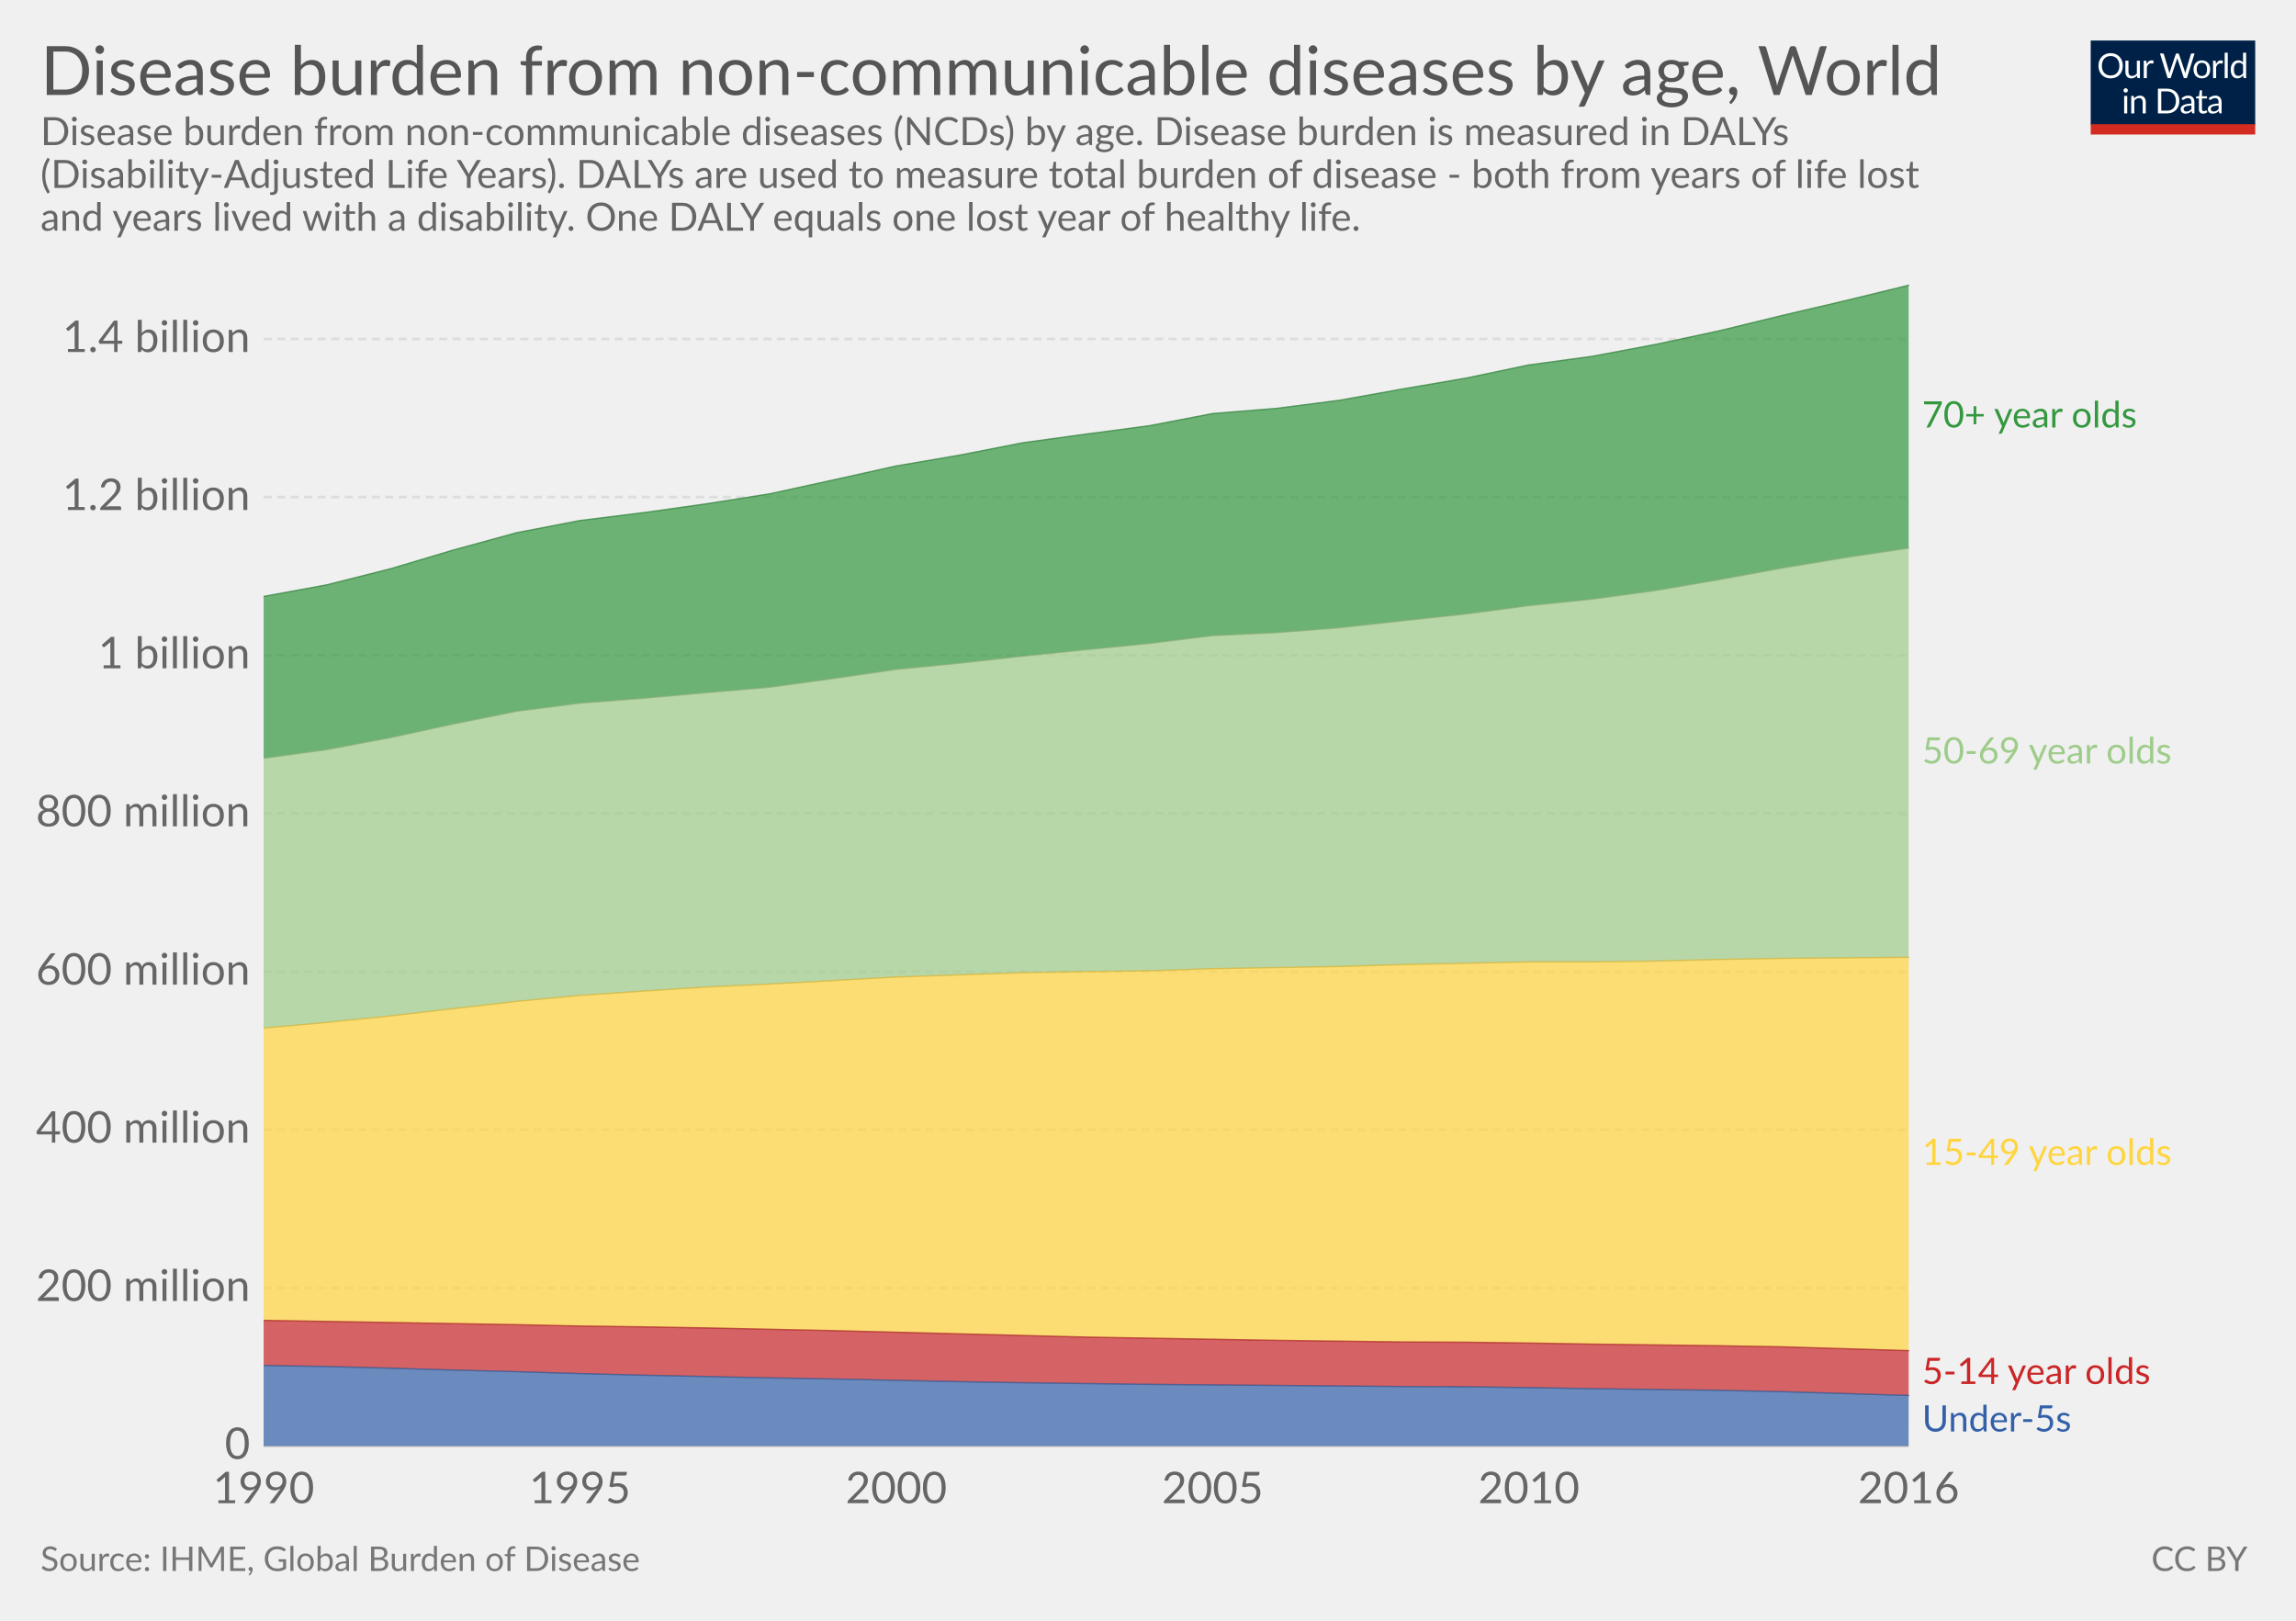
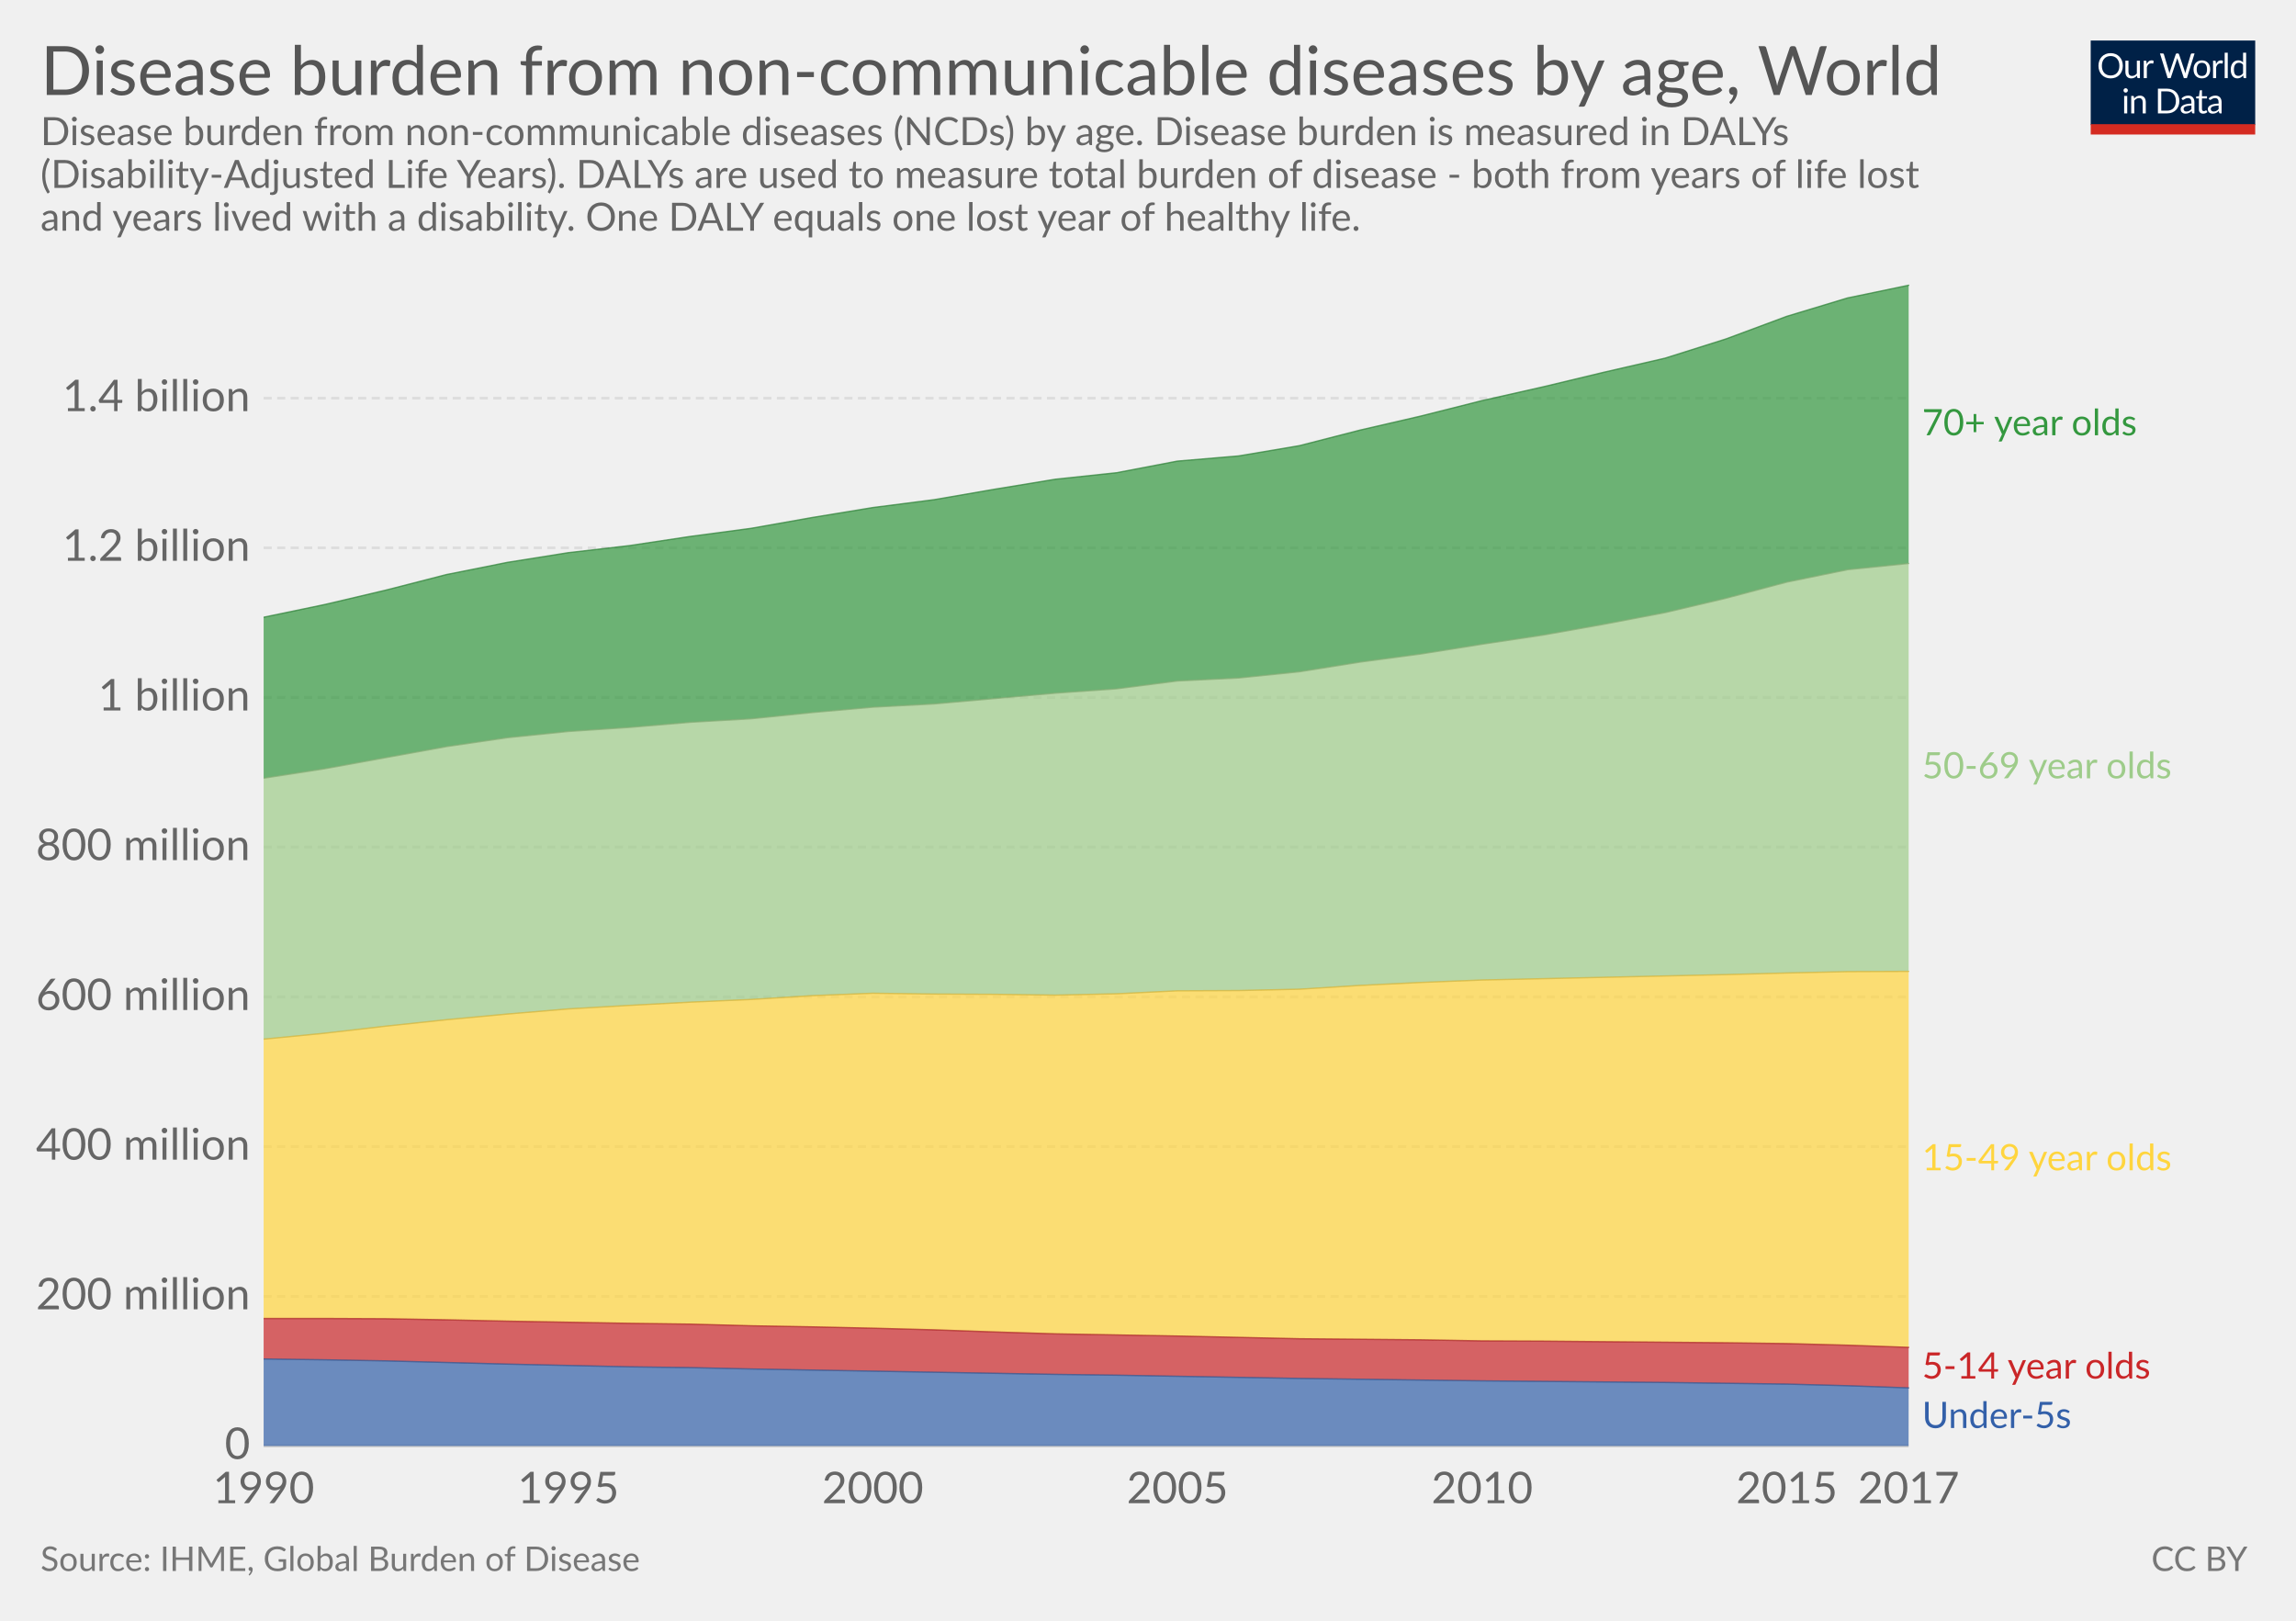
<svg xmlns="http://www.w3.org/2000/svg" version="1.1" style="font-family:Lato, 'Helvetica Neue', Helvetica, Arial, sans-serif;font-size:18px;background-color:white;text-rendering:optimizeLegibility;-webkit-font-smoothing:antialiased" width="850" height="600">
  <g class="HeaderView">
    <g transform="translate(774, 15) scale(0.29)">
      <svg width="210" height="120" viewBox="0 0 210 120" fill="none">
        <g clip-path="url(#clip0)">
          <path d="M0 0H210V107.89H0V0Z" fill="#002147" />
          <path d="M40.979 32.248C40.979 34.609 40.605 36.78 39.857 38.76C39.109 40.725 38.053 42.419 36.689 43.842C35.325 45.265 33.682 46.372 31.761 47.164C29.854 47.941 27.742 48.33 25.425 48.33C23.107 48.33 20.995 47.941 19.089 47.164C17.182 46.372 15.547 45.265 14.183 43.842C12.819 42.419 11.763 40.725 11.015 38.76C10.267 36.78 9.893 34.609 9.893 32.248C9.893 29.887 10.267 27.723 11.015 25.758C11.763 23.778 12.819 22.077 14.183 20.654C15.547 19.217 17.182 18.102 19.089 17.31C20.995 16.518 23.107 16.122 25.425 16.122C27.742 16.122 29.854 16.518 31.761 17.31C33.682 18.102 35.325 19.217 36.689 20.654C38.053 22.077 39.109 23.778 39.857 25.758C40.605 27.723 40.979 29.887 40.979 32.248ZM36.601 32.248C36.601 30.312 36.337 28.574 35.809 27.034C35.281 25.494 34.533 24.196 33.565 23.14C32.597 22.069 31.423 21.248 30.045 20.676C28.666 20.104 27.126 19.818 25.425 19.818C23.738 19.818 22.205 20.104 20.827 20.676C19.448 21.248 18.267 22.069 17.285 23.14C16.317 24.196 15.569 25.494 15.041 27.034C14.513 28.574 14.249 30.312 14.249 32.248C14.249 34.184 14.513 35.922 15.041 37.462C15.569 38.987 16.317 40.285 17.285 41.356C18.267 42.412 19.448 43.226 20.827 43.798C22.205 44.355 23.738 44.634 25.425 44.634C27.126 44.634 28.666 44.355 30.045 43.798C31.423 43.226 32.597 42.412 33.565 41.356C34.533 40.285 35.281 38.987 35.809 37.462C36.337 35.922 36.601 34.184 36.601 32.248ZM62.823 25.714V48H60.491C59.934 48 59.582 47.729 59.435 47.186L59.127 44.788C58.159 45.859 57.074 46.724 55.871 47.384C54.669 48.029 53.29 48.352 51.735 48.352C50.518 48.352 49.44 48.154 48.501 47.758C47.577 47.347 46.8 46.775 46.169 46.042C45.539 45.309 45.062 44.421 44.739 43.38C44.431 42.339 44.277 41.187 44.277 39.926V25.714H48.193V39.926C48.193 41.613 48.575 42.918 49.337 43.842C50.115 44.766 51.295 45.228 52.879 45.228C54.038 45.228 55.116 44.957 56.113 44.414C57.125 43.857 58.057 43.094 58.907 42.126V25.714H62.823ZM71.43 30.18C72.135 28.655 73 27.467 74.027 26.616C75.053 25.751 76.307 25.318 77.789 25.318C78.258 25.318 78.705 25.369 79.131 25.472C79.571 25.575 79.959 25.736 80.297 25.956L80.011 28.882C79.923 29.249 79.703 29.432 79.351 29.432C79.145 29.432 78.845 29.388 78.449 29.3C78.053 29.212 77.605 29.168 77.107 29.168C76.403 29.168 75.772 29.271 75.215 29.476C74.672 29.681 74.181 29.989 73.741 30.4C73.315 30.796 72.927 31.295 72.575 31.896C72.237 32.483 71.929 33.157 71.651 33.92V48H67.713V25.714H69.957C70.382 25.714 70.675 25.795 70.837 25.956C70.998 26.117 71.108 26.396 71.167 26.792L71.43 30.18ZM132.589 16.474L122.755 48H118.927L110.941 23.954C110.867 23.719 110.794 23.47 110.721 23.206C110.662 22.942 110.596 22.663 110.523 22.37C110.449 22.663 110.376 22.942 110.303 23.206C110.23 23.47 110.156 23.719 110.083 23.954L102.053 48H98.225L88.391 16.474H91.933C92.314 16.474 92.629 16.569 92.879 16.76C93.143 16.951 93.311 17.193 93.385 17.486L99.897 39.398C99.999 39.794 100.095 40.219 100.183 40.674C100.285 41.129 100.381 41.613 100.469 42.126C100.571 41.613 100.674 41.129 100.777 40.674C100.894 40.205 101.019 39.779 101.151 39.398L108.565 17.486C108.653 17.237 108.821 17.009 109.071 16.804C109.335 16.584 109.65 16.474 110.017 16.474H111.249C111.63 16.474 111.938 16.569 112.173 16.76C112.407 16.951 112.583 17.193 112.701 17.486L120.093 39.398C120.225 39.779 120.342 40.19 120.445 40.63C120.562 41.07 120.672 41.532 120.775 42.016C120.848 41.532 120.929 41.07 121.017 40.63C121.105 40.19 121.2 39.779 121.303 39.398L127.837 17.486C127.91 17.222 128.072 16.987 128.321 16.782C128.585 16.577 128.9 16.474 129.267 16.474H132.589ZM141.94 25.362C143.568 25.362 145.034 25.633 146.34 26.176C147.645 26.719 148.76 27.489 149.684 28.486C150.608 29.483 151.312 30.693 151.796 32.116C152.294 33.524 152.544 35.101 152.544 36.846C152.544 38.606 152.294 40.19 151.796 41.598C151.312 43.006 150.608 44.209 149.684 45.206C148.76 46.203 147.645 46.973 146.34 47.516C145.034 48.044 143.568 48.308 141.94 48.308C140.297 48.308 138.816 48.044 137.496 47.516C136.19 46.973 135.076 46.203 134.152 45.206C133.228 44.209 132.516 43.006 132.018 41.598C131.534 40.19 131.292 38.606 131.292 36.846C131.292 35.101 131.534 33.524 132.018 32.116C132.516 30.693 133.228 29.483 134.152 28.486C135.076 27.489 136.19 26.719 137.496 26.176C138.816 25.633 140.297 25.362 141.94 25.362ZM141.94 45.25C144.14 45.25 145.782 44.517 146.868 43.05C147.953 41.569 148.496 39.508 148.496 36.868C148.496 34.213 147.953 32.145 146.868 30.664C145.782 29.183 144.14 28.442 141.94 28.442C140.825 28.442 139.85 28.633 139.014 29.014C138.192 29.395 137.503 29.945 136.946 30.664C136.403 31.383 135.992 32.27 135.714 33.326C135.45 34.367 135.318 35.548 135.318 36.868C135.318 39.508 135.86 41.569 136.946 43.05C138.046 44.517 139.71 45.25 141.94 45.25ZM159.908 30.18C160.612 28.655 161.478 27.467 162.504 26.616C163.531 25.751 164.785 25.318 166.266 25.318C166.736 25.318 167.183 25.369 167.608 25.472C168.048 25.575 168.437 25.736 168.774 25.956L168.488 28.882C168.4 29.249 168.18 29.432 167.828 29.432C167.623 29.432 167.322 29.388 166.926 29.3C166.53 29.212 166.083 29.168 165.584 29.168C164.88 29.168 164.25 29.271 163.692 29.476C163.15 29.681 162.658 29.989 162.218 30.4C161.793 30.796 161.404 31.295 161.052 31.896C160.715 32.483 160.407 33.157 160.128 33.92V48H156.19V25.714H158.434C158.86 25.714 159.153 25.795 159.314 25.956C159.476 26.117 159.586 26.396 159.644 26.792L159.908 30.18ZM174.946 15.594V48H171.03V15.594H174.946ZM194.496 31.016C193.763 30.033 192.971 29.351 192.12 28.97C191.269 28.574 190.316 28.376 189.26 28.376C187.192 28.376 185.601 29.117 184.486 30.598C183.371 32.079 182.814 34.191 182.814 36.934C182.814 38.386 182.939 39.633 183.188 40.674C183.437 41.701 183.804 42.551 184.288 43.226C184.772 43.886 185.366 44.37 186.07 44.678C186.774 44.986 187.573 45.14 188.468 45.14C189.759 45.14 190.881 44.847 191.834 44.26C192.802 43.673 193.689 42.845 194.496 41.774V31.016ZM198.412 15.594V48H196.08C195.523 48 195.171 47.729 195.024 47.186L194.672 44.48C193.719 45.624 192.633 46.548 191.416 47.252C190.199 47.956 188.791 48.308 187.192 48.308C185.916 48.308 184.757 48.066 183.716 47.582C182.675 47.083 181.787 46.357 181.054 45.404C180.321 44.451 179.756 43.263 179.36 41.84C178.964 40.417 178.766 38.782 178.766 36.934C178.766 35.291 178.986 33.766 179.426 32.358C179.866 30.935 180.497 29.703 181.318 28.662C182.139 27.621 183.144 26.807 184.332 26.22C185.535 25.619 186.884 25.318 188.38 25.318C189.744 25.318 190.91 25.553 191.878 26.022C192.861 26.477 193.733 27.115 194.496 27.936V15.594H198.412ZM46.614 70.714V93H42.698V70.714H46.614ZM47.45 63.718C47.45 64.099 47.369 64.459 47.208 64.796C47.061 65.119 46.856 65.412 46.592 65.676C46.343 65.925 46.042 66.123 45.69 66.27C45.352 66.417 44.993 66.49 44.612 66.49C44.23 66.49 43.871 66.417 43.534 66.27C43.211 66.123 42.925 65.925 42.676 65.676C42.426 65.412 42.228 65.119 42.082 64.796C41.935 64.459 41.862 64.099 41.862 63.718C41.862 63.337 41.935 62.977 42.082 62.64C42.228 62.288 42.426 61.987 42.676 61.738C42.925 61.474 43.211 61.269 43.534 61.122C43.871 60.975 44.23 60.902 44.612 60.902C44.993 60.902 45.352 60.975 45.69 61.122C46.042 61.269 46.343 61.474 46.592 61.738C46.856 61.987 47.061 62.288 47.208 62.64C47.369 62.977 47.45 63.337 47.45 63.718ZM55.424 73.948C55.908 73.405 56.422 72.914 56.964 72.474C57.507 72.034 58.079 71.66 58.68 71.352C59.296 71.029 59.941 70.787 60.616 70.626C61.306 70.45 62.046 70.362 62.838 70.362C64.055 70.362 65.126 70.567 66.05 70.978C66.989 71.374 67.766 71.946 68.382 72.694C69.013 73.427 69.49 74.315 69.812 75.356C70.135 76.397 70.296 77.549 70.296 78.81V93H66.358V78.81C66.358 77.123 65.969 75.818 65.192 74.894C64.43 73.955 63.264 73.486 61.694 73.486C60.535 73.486 59.45 73.765 58.438 74.322C57.441 74.879 56.517 75.635 55.666 76.588V93H51.728V70.714H54.082C54.639 70.714 54.984 70.985 55.116 71.528L55.424 73.948ZM113.129 77.248C113.129 79.609 112.755 81.758 112.007 83.694C111.259 85.63 110.203 87.287 108.839 88.666C107.475 90.045 105.832 91.115 103.911 91.878C102.004 92.626 99.892 93 97.575 93H85.805V61.474H97.575C99.892 61.474 102.004 61.855 103.911 62.618C105.832 63.366 107.475 64.437 108.839 65.83C110.203 67.209 111.259 68.866 112.007 70.802C112.755 72.738 113.129 74.887 113.129 77.248ZM108.751 77.248C108.751 75.312 108.487 73.581 107.959 72.056C107.431 70.531 106.683 69.24 105.715 68.184C104.747 67.128 103.574 66.321 102.195 65.764C100.816 65.207 99.276 64.928 97.575 64.928H90.073V89.546H97.575C99.276 89.546 100.816 89.267 102.195 88.71C103.574 88.153 104.747 87.353 105.715 86.312C106.683 85.256 107.431 83.965 107.959 82.44C108.487 80.915 108.751 79.184 108.751 77.248ZM128.553 82.968C126.749 83.027 125.209 83.173 123.933 83.408C122.672 83.628 121.638 83.921 120.831 84.288C120.039 84.655 119.46 85.087 119.093 85.586C118.741 86.085 118.565 86.642 118.565 87.258C118.565 87.845 118.661 88.351 118.851 88.776C119.042 89.201 119.299 89.553 119.621 89.832C119.959 90.096 120.347 90.294 120.787 90.426C121.242 90.543 121.726 90.602 122.239 90.602C122.929 90.602 123.559 90.536 124.131 90.404C124.703 90.257 125.239 90.052 125.737 89.788C126.251 89.524 126.735 89.209 127.189 88.842C127.659 88.475 128.113 88.057 128.553 87.588V82.968ZM115.903 73.86C117.135 72.672 118.463 71.785 119.885 71.198C121.308 70.611 122.885 70.318 124.615 70.318C125.862 70.318 126.969 70.523 127.937 70.934C128.905 71.345 129.719 71.917 130.379 72.65C131.039 73.383 131.538 74.271 131.875 75.312C132.213 76.353 132.381 77.497 132.381 78.744V93H130.643C130.262 93 129.969 92.941 129.763 92.824C129.558 92.692 129.397 92.443 129.279 92.076L128.839 89.964C128.253 90.507 127.681 90.991 127.123 91.416C126.566 91.827 125.979 92.179 125.363 92.472C124.747 92.751 124.087 92.963 123.383 93.11C122.694 93.271 121.924 93.352 121.073 93.352C120.208 93.352 119.394 93.235 118.631 93C117.869 92.751 117.201 92.384 116.629 91.9C116.072 91.416 115.625 90.807 115.287 90.074C114.965 89.326 114.803 88.446 114.803 87.434C114.803 86.554 115.045 85.711 115.529 84.904C116.013 84.083 116.798 83.357 117.883 82.726C118.969 82.095 120.384 81.582 122.129 81.186C123.875 80.775 126.016 80.541 128.553 80.482V78.744C128.553 77.013 128.179 75.708 127.431 74.828C126.683 73.933 125.591 73.486 124.153 73.486C123.185 73.486 122.371 73.611 121.711 73.86C121.066 74.095 120.501 74.366 120.017 74.674C119.548 74.967 119.137 75.239 118.785 75.488C118.448 75.723 118.111 75.84 117.773 75.84C117.509 75.84 117.282 75.774 117.091 75.642C116.901 75.495 116.739 75.319 116.607 75.114L115.903 73.86ZM143.568 93.352C141.808 93.352 140.451 92.861 139.498 91.878C138.559 90.895 138.09 89.48 138.09 87.632V73.992H135.406C135.171 73.992 134.973 73.926 134.812 73.794C134.65 73.647 134.57 73.427 134.57 73.134V71.572L138.222 71.11L139.124 64.224C139.168 64.004 139.263 63.828 139.41 63.696C139.571 63.549 139.776 63.476 140.026 63.476H142.006V71.154H148.452V73.992H142.006V87.368C142.006 88.307 142.233 89.003 142.688 89.458C143.142 89.913 143.729 90.14 144.448 90.14C144.858 90.14 145.21 90.089 145.504 89.986C145.812 89.869 146.076 89.744 146.296 89.612C146.516 89.48 146.699 89.363 146.846 89.26C147.007 89.143 147.146 89.084 147.264 89.084C147.469 89.084 147.652 89.209 147.814 89.458L148.958 91.328C148.283 91.959 147.469 92.457 146.516 92.824C145.562 93.176 144.58 93.352 143.568 93.352ZM163.253 82.968C161.449 83.027 159.909 83.173 158.633 83.408C157.372 83.628 156.338 83.921 155.531 84.288C154.739 84.655 154.16 85.087 153.793 85.586C153.441 86.085 153.265 86.642 153.265 87.258C153.265 87.845 153.36 88.351 153.551 88.776C153.742 89.201 153.998 89.553 154.321 89.832C154.658 90.096 155.047 90.294 155.487 90.426C155.942 90.543 156.426 90.602 156.939 90.602C157.628 90.602 158.259 90.536 158.831 90.404C159.403 90.257 159.938 90.052 160.437 89.788C160.95 89.524 161.434 89.209 161.889 88.842C162.358 88.475 162.813 88.057 163.253 87.588V82.968ZM150.603 73.86C151.835 72.672 153.162 71.785 154.585 71.198C156.008 70.611 157.584 70.318 159.315 70.318C160.562 70.318 161.669 70.523 162.637 70.934C163.605 71.345 164.419 71.917 165.079 72.65C165.739 73.383 166.238 74.271 166.575 75.312C166.912 76.353 167.081 77.497 167.081 78.744V93H165.343C164.962 93 164.668 92.941 164.463 92.824C164.258 92.692 164.096 92.443 163.979 92.076L163.539 89.964C162.952 90.507 162.38 90.991 161.823 91.416C161.266 91.827 160.679 92.179 160.063 92.472C159.447 92.751 158.787 92.963 158.083 93.11C157.394 93.271 156.624 93.352 155.773 93.352C154.908 93.352 154.094 93.235 153.331 93C152.568 92.751 151.901 92.384 151.329 91.9C150.772 91.416 150.324 90.807 149.987 90.074C149.664 89.326 149.503 88.446 149.503 87.434C149.503 86.554 149.745 85.711 150.229 84.904C150.713 84.083 151.498 83.357 152.583 82.726C153.668 82.095 155.084 81.582 156.829 81.186C158.574 80.775 160.716 80.541 163.253 80.482V78.744C163.253 77.013 162.879 75.708 162.131 74.828C161.383 73.933 160.29 73.486 158.853 73.486C157.885 73.486 157.071 73.611 156.411 73.86C155.766 74.095 155.201 74.366 154.717 74.674C154.248 74.967 153.837 75.239 153.485 75.488C153.148 75.723 152.81 75.84 152.473 75.84C152.209 75.84 151.982 75.774 151.791 75.642C151.6 75.495 151.439 75.319 151.307 75.114L150.603 73.86Z" fill="white" />
          <rect y="106.789" width="210" height="13.211" fill="#D42B21" />
        </g>
        <defs>
          <clipPath id="clip0">
            <rect width="210" height="120" fill="white" />
          </clipPath>
        </defs>
      </svg>
    </g>
    <a href="https://ourworldindata.org/grapher/disease-burden-from-ncds-by-age" target="_blank">
      <text font-size="25.20" x="15.0" y="35.2" fill="#555">
        <tspan x="15" y="35.16">Disease burden from non-communicable diseases by age, World</tspan>
      </text>
    </a>
    <text font-size="14.40" x="15.0" y="53.7" fill="#666">
      <tspan x="15" y="53.72">Disease burden from non-communicable diseases (NCDs) by age. Disease burden is measured in DALYs</tspan>
      <tspan x="15" y="69.56">(Disability-Adjusted Life Years). DALYs are used to measure total burden of disease - both from years of life lost</tspan>
      <tspan x="15" y="85.4">and years lived with a disability. One DALY equals one lost year of healthy life.</tspan>
    </text>
  </g>
  <g class="StackedArea">
    <defs>
-       <clipPath id="boundsClip-1285">
+       <clipPath id="boundsClip-10">
        <rect x="97.598" y="0" width="820" height="901.8" />
      </clipPath>
    </defs>
    <g class="AxisBoxView">
      <g class="HorizontalAxis">
        <text x="97.6" y="556.5" fill="#666" text-anchor="middle" font-size="16.2">1990</text>
-         <text x="214.7" y="556.5" fill="#666" text-anchor="middle" font-size="16.2">1995</text>
-         <text x="331.8" y="556.5" fill="#666" text-anchor="middle" font-size="16.2">2000</text>
-         <text x="448.9" y="556.5" fill="#666" text-anchor="middle" font-size="16.2">2005</text>
-         <text x="566" y="556.5" fill="#666" text-anchor="middle" font-size="16.2">2010</text>
-         <text x="706.6" y="556.5" fill="#666" text-anchor="middle" font-size="16.2">2016</text>
+         <text x="210.4" y="556.5" fill="#666" text-anchor="middle" font-size="16.2">1995</text>
+         <text x="323.1" y="556.5" fill="#666" text-anchor="middle" font-size="16.2">2000</text>
+         <text x="435.9" y="556.5" fill="#666" text-anchor="middle" font-size="16.2">2005</text>
+         <text x="548.7" y="556.5" fill="#666" text-anchor="middle" font-size="16.2">2010</text>
+         <text x="661.5" y="556.5" fill="#666" text-anchor="middle" font-size="16.2">2015</text>
+         <text x="706.6" y="556.5" fill="#666" text-anchor="middle" font-size="16.2">2017</text>
      </g>
      <g class="VerticalAxis">
        <text x="92.60" y="535.3" fill="#666" dominant-baseline="middle" text-anchor="end" font-size="16.2">0</text>
-         <text x="92.60" y="476.8" fill="#666" dominant-baseline="middle" text-anchor="end" font-size="16.2">200 million</text>
-         <text x="92.60" y="418.2" fill="#666" dominant-baseline="middle" text-anchor="end" font-size="16.2">400 million</text>
-         <text x="92.60" y="359.7" fill="#666" dominant-baseline="middle" text-anchor="end" font-size="16.2">600 million</text>
-         <text x="92.60" y="301.1" fill="#666" dominant-baseline="middle" text-anchor="end" font-size="16.2">800 million</text>
-         <text x="92.60" y="242.6" fill="#666" dominant-baseline="middle" text-anchor="end" font-size="16.2">1 billion</text>
-         <text x="92.60" y="184" fill="#666" dominant-baseline="middle" text-anchor="end" font-size="16.2">1.2 billion</text>
-         <text x="92.60" y="125.5" fill="#666" dominant-baseline="middle" text-anchor="end" font-size="16.2">1.4 billion</text>
+         <text x="92.60" y="479.9" fill="#666" dominant-baseline="middle" text-anchor="end" font-size="16.2">200 million</text>
+         <text x="92.60" y="424.5" fill="#666" dominant-baseline="middle" text-anchor="end" font-size="16.2">400 million</text>
+         <text x="92.60" y="369.1" fill="#666" dominant-baseline="middle" text-anchor="end" font-size="16.2">600 million</text>
+         <text x="92.60" y="313.6" fill="#666" dominant-baseline="middle" text-anchor="end" font-size="16.2">800 million</text>
+         <text x="92.60" y="258.2" fill="#666" dominant-baseline="middle" text-anchor="end" font-size="16.2">1 billion</text>
+         <text x="92.60" y="202.8" fill="#666" dominant-baseline="middle" text-anchor="end" font-size="16.2">1.2 billion</text>
+         <text x="92.60" y="147.4" fill="#666" dominant-baseline="middle" text-anchor="end" font-size="16.2">1.4 billion</text>
      </g>
      <g class="AxisGridLines">
        <line x1="97.60" y1="535.3" x2="706.58" y2="535.3" stroke="#ccc" />
-         <line x1="97.60" y1="476.8" x2="706.58" y2="476.8" stroke="#ddd" stroke-dasharray="3,2" />
-         <line x1="97.60" y1="418.2" x2="706.58" y2="418.2" stroke="#ddd" stroke-dasharray="3,2" />
-         <line x1="97.60" y1="359.7" x2="706.58" y2="359.7" stroke="#ddd" stroke-dasharray="3,2" />
-         <line x1="97.60" y1="301.1" x2="706.58" y2="301.1" stroke="#ddd" stroke-dasharray="3,2" />
-         <line x1="97.60" y1="242.6" x2="706.58" y2="242.6" stroke="#ddd" stroke-dasharray="3,2" />
-         <line x1="97.60" y1="184" x2="706.58" y2="184" stroke="#ddd" stroke-dasharray="3,2" />
-         <line x1="97.60" y1="125.5" x2="706.58" y2="125.5" stroke="#ddd" stroke-dasharray="3,2" />
+         <line x1="97.60" y1="479.9" x2="706.58" y2="479.9" stroke="#ddd" stroke-dasharray="3,2" />
+         <line x1="97.60" y1="424.5" x2="706.58" y2="424.5" stroke="#ddd" stroke-dasharray="3,2" />
+         <line x1="97.60" y1="369.1" x2="706.58" y2="369.1" stroke="#ddd" stroke-dasharray="3,2" />
+         <line x1="97.60" y1="313.6" x2="706.58" y2="313.6" stroke="#ddd" stroke-dasharray="3,2" />
+         <line x1="97.60" y1="258.2" x2="706.58" y2="258.2" stroke="#ddd" stroke-dasharray="3,2" />
+         <line x1="97.60" y1="202.8" x2="706.58" y2="202.8" stroke="#ddd" stroke-dasharray="3,2" />
+         <line x1="97.60" y1="147.4" x2="706.58" y2="147.4" stroke="#ddd" stroke-dasharray="3,2" />
      </g>
    </g>
-     <g clip-path="url(#boundsClip-1285)">
+     <g clip-path="url(#boundsClip-10)">
      <g class="HeightedLegend">
        <g class="legendMark">
-           <rect x="706.58" y="147.45" width="116.675" height="13.5" fill="#fff" opacity="0" />
-           <text font-size="13.50" x="711.6" y="158.3" fill="#34983f">
-             <tspan x="711.58" y="158.25">70+ year olds</tspan>
+           <rect x="706.58" y="150.35" width="116.675" height="13.5" fill="#fff" opacity="0" />
+           <text font-size="13.50" x="711.6" y="161.2" fill="#34983f">
+             <tspan x="711.58" y="161.15">70+ year olds</tspan>
          </text>
        </g>
        <g class="legendMark">
-           <rect x="706.58" y="271.85" width="128.42" height="13.5" fill="#fff" opacity="0" />
-           <text font-size="13.50" x="711.6" y="282.7" fill="#9ecc8a">
-             <tspan x="711.58" y="282.65">50-69 year olds</tspan>
+           <rect x="706.58" y="277.35" width="128.42" height="13.5" fill="#fff" opacity="0" />
+           <text font-size="13.50" x="711.6" y="288.2" fill="#9ecc8a">
+             <tspan x="711.58" y="288.15">50-69 year olds</tspan>
          </text>
        </g>
        <g class="legendMark">
-           <rect x="706.58" y="420.45" width="128.42" height="13.5" fill="#fff" opacity="0" />
-           <text font-size="13.50" x="711.6" y="431.3" fill="#ffd53e">
-             <tspan x="711.58" y="431.25">15-49 year olds</tspan>
+           <rect x="706.58" y="422.45" width="128.42" height="13.5" fill="#fff" opacity="0" />
+           <text font-size="13.50" x="711.6" y="433.3" fill="#ffd53e">
+             <tspan x="711.58" y="433.25">15-49 year olds</tspan>
          </text>
        </g>
        <g class="legendMark">
-           <rect x="706.58" y="501.55" width="120.86" height="13.5" fill="#fff" opacity="0" />
-           <text font-size="13.50" x="711.6" y="512.3" fill="#ca2628">
-             <tspan x="711.58" y="512.35">5-14 year olds</tspan>
+           <rect x="706.58" y="499.55" width="120.86" height="13.5" fill="#fff" opacity="0" />
+           <text font-size="13.50" x="711.6" y="510.3" fill="#ca2628">
+             <tspan x="711.58" y="510.35">5-14 year olds</tspan>
          </text>
        </g>
        <g class="legendMark">
-           <rect x="706.58" y="519.15" width="90.62" height="13.5" fill="#fff" opacity="0" />
-           <text font-size="13.50" x="711.6" y="529.9" fill="#3360a9">
-             <tspan x="711.58" y="529.95">Under-5s</tspan>
+           <rect x="706.58" y="517.85" width="90.62" height="13.5" fill="#fff" opacity="0" />
+           <text font-size="13.50" x="711.6" y="528.6" fill="#3360a9">
+             <tspan x="711.58" y="528.65">Under-5s</tspan>
          </text>
        </g>
      </g>
      <g class="Areas">
        <rect x="97.598" y="105.6" width="608.982" height="429.7" opacity="0" fill="rgba(255,255,255,0)" />
-         <path class="World_0-area" stroke-linecap="round" d="M97.6 505.5L121 505.9L144.4 506.5L167.9 507.2L191.3 507.8L214.7 508.5L238.1 509.1L261.6 509.6L285 510.1L308.4 510.5L331.8 511L355.2 511.5L378.7 511.9L402.1 512.2L425.5 512.5L448.9 512.7L472.4 512.9L495.8 513.1L519.2 513.3L542.6 513.4L566 513.7L589.5 514.1L612.9 514.4L636.3 514.7L659.7 515.2L683.2 515.9L706.6 516.6L706.58 535.3L97.598 535.3" fill="#3360a9" fill-opacity="0.7" />
-         <path class="World_1-area" stroke-linecap="round" d="M97.6 488.8L121 489.2L144.4 489.6L167.9 490L191.3 490.4L214.7 490.9L238.1 491.2L261.6 491.6L285 492.1L308.4 492.6L331.8 493.2L355.2 493.8L378.7 494.4L402.1 495L425.5 495.4L448.9 495.8L472.4 496.2L495.8 496.5L519.2 496.8L542.6 496.9L566 497.2L589.5 497.6L612.9 497.9L636.3 498.2L659.7 498.6L683.2 499.3L706.6 500L706.6 516.6L683.2 515.9L659.7 515.2L636.3 514.7L612.9 514.4L589.5 514.1L566 513.7L542.6 513.4L519.2 513.3L495.8 513.1L472.4 512.9L448.9 512.7L425.5 512.5L402.1 512.2L378.7 511.9L355.2 511.5L331.8 511L308.4 510.5L285 510.1L261.6 509.6L238.1 509.1L214.7 508.5L191.3 507.8L167.9 507.2L144.4 506.5L121 505.9L97.6 505.5" fill="#ca2628" fill-opacity="0.7" />
-         <path class="World_3-area" stroke-linecap="round" d="M97.6 380.6L121 378.5L144.4 376.1L167.9 373.4L191.3 370.7L214.7 368.5L238.1 366.9L261.6 365.4L285 364.3L308.4 363L331.8 361.7L355.2 360.9L378.7 360.1L402.1 359.7L425.5 359.4L448.9 358.6L472.4 358.2L495.8 357.8L519.2 357.1L542.6 356.6L566 356.1L589.5 356.1L612.9 355.8L636.3 355.2L659.7 354.8L683.2 354.6L706.6 354.4L706.6 500L683.2 499.3L659.7 498.6L636.3 498.2L612.9 497.9L589.5 497.6L566 497.2L542.6 496.9L519.2 496.8L495.8 496.5L472.4 496.2L448.9 495.8L425.5 495.4L402.1 495L378.7 494.4L355.2 493.8L331.8 493.2L308.4 492.6L285 492.1L261.6 491.6L238.1 491.2L214.7 490.9L191.3 490.4L167.9 490L144.4 489.6L121 489.2L97.6 488.8" fill="#ffd53e" fill-opacity="0.7" />
-         <path class="World_4-area" stroke-linecap="round" d="M97.6 280.7L121 277.5L144.4 273.1L167.9 268L191.3 263.3L214.7 260.3L238.1 258.5L261.6 256.4L285 254.4L308.4 251.2L331.8 247.8L355.2 245.5L378.7 242.9L402.1 240.5L425.5 238.2L448.9 235.3L472.4 234.2L495.8 232.4L519.2 229.8L542.6 227.3L566 224.2L589.5 221.8L612.9 218.6L636.3 214.6L659.7 210.3L683.2 206.4L706.6 202.9L706.6 354.4L683.2 354.6L659.7 354.8L636.3 355.2L612.9 355.8L589.5 356.1L566 356.1L542.6 356.6L519.2 357.1L495.8 357.8L472.4 358.2L448.9 358.6L425.5 359.4L402.1 359.7L378.7 360.1L355.2 360.9L331.8 361.7L308.4 363L285 364.3L261.6 365.4L238.1 366.9L214.7 368.5L191.3 370.7L167.9 373.4L144.4 376.1L121 378.5L97.6 380.6" fill="#9ecc8a" fill-opacity="0.7" />
-         <path class="World_2-area" stroke-linecap="round" d="M97.6 220.8L121 216.5L144.4 210.6L167.9 203.6L191.3 197.2L214.7 192.7L238.1 189.8L261.6 186.5L285 182.8L308.4 177.7L331.8 172.5L355.2 168.5L378.7 163.9L402.1 160.7L425.5 157.6L448.9 153.1L472.4 151.2L495.8 148.2L519.2 144L542.6 140L566 135.1L589.5 131.9L612.9 127.5L636.3 122.5L659.7 116.8L683.2 111.3L706.6 105.6L706.6 202.9L683.2 206.4L659.7 210.3L636.3 214.6L612.9 218.6L589.5 221.8L566 224.2L542.6 227.3L519.2 229.8L495.8 232.4L472.4 234.2L448.9 235.3L425.5 238.2L402.1 240.5L378.7 242.9L355.2 245.5L331.8 247.8L308.4 251.2L285 254.4L261.6 256.4L238.1 258.5L214.7 260.3L191.3 263.3L167.9 268L144.4 273.1L121 277.5L97.6 280.7" fill="#34983f" fill-opacity="0.7" />
-         <path class="World_0-border" stroke-linecap="round" d="M97.6 505.5L121 505.9L144.4 506.5L167.9 507.2L191.3 507.8L214.7 508.5L238.1 509.1L261.6 509.6L285 510.1L308.4 510.5L331.8 511L355.2 511.5L378.7 511.9L402.1 512.2L425.5 512.5L448.9 512.7L472.4 512.9L495.8 513.1L519.2 513.3L542.6 513.4L566 513.7L589.5 514.1L612.9 514.4L636.3 514.7L659.7 515.2L683.2 515.9L706.6 516.6" stroke="rgb(43, 80, 141)" stroke-opacity="0.7" stroke-width="0.5" fill="none" />
-         <path class="World_1-border" stroke-linecap="round" d="M97.6 488.8L121 489.2L144.4 489.6L167.9 490L191.3 490.4L214.7 490.9L238.1 491.2L261.6 491.6L285 492.1L308.4 492.6L331.8 493.2L355.2 493.8L378.7 494.4L402.1 495L425.5 495.4L448.9 495.8L472.4 496.2L495.8 496.5L519.2 496.8L542.6 496.9L566 497.2L589.5 497.6L612.9 497.9L636.3 498.2L659.7 498.6L683.2 499.3L706.6 500" stroke="rgb(169, 32, 33)" stroke-opacity="0.7" stroke-width="0.5" fill="none" />
-         <path class="World_3-border" stroke-linecap="round" d="M97.6 380.6L121 378.5L144.4 376.1L167.9 373.4L191.3 370.7L214.7 368.5L238.1 366.9L261.6 365.4L285 364.3L308.4 363L331.8 361.7L355.2 360.9L378.7 360.1L402.1 359.7L425.5 359.4L448.9 358.6L472.4 358.2L495.8 357.8L519.2 357.1L542.6 356.6L566 356.1L589.5 356.1L612.9 355.8L636.3 355.2L659.7 354.8L683.2 354.6L706.6 354.4" stroke="rgb(213, 178, 52)" stroke-opacity="0.7" stroke-width="0.5" fill="none" />
-         <path class="World_4-border" stroke-linecap="round" d="M97.6 280.7L121 277.5L144.4 273.1L167.9 268L191.3 263.3L214.7 260.3L238.1 258.5L261.6 256.4L285 254.4L308.4 251.2L331.8 247.8L355.2 245.5L378.7 242.9L402.1 240.5L425.5 238.2L448.9 235.3L472.4 234.2L495.8 232.4L519.2 229.8L542.6 227.3L566 224.2L589.5 221.8L612.9 218.6L636.3 214.6L659.7 210.3L683.2 206.4L706.6 202.9" stroke="rgb(132, 171, 115)" stroke-opacity="0.7" stroke-width="0.5" fill="none" />
-         <path class="World_2-border" stroke-linecap="round" d="M97.6 220.8L121 216.5L144.4 210.6L167.9 203.6L191.3 197.2L214.7 192.7L238.1 189.8L261.6 186.5L285 182.8L308.4 177.7L331.8 172.5L355.2 168.5L378.7 163.9L402.1 160.7L425.5 157.6L448.9 153.1L472.4 151.2L495.8 148.2L519.2 144L542.6 140L566 135.1L589.5 131.9L612.9 127.5L636.3 122.5L659.7 116.8L683.2 111.3L706.6 105.6" stroke="rgb(44, 127, 53)" stroke-opacity="0.7" stroke-width="0.5" fill="none" />
+         <path class="World_0-area" stroke-linecap="round" d="M97.6 503.1L120.2 503.4L142.7 503.8L165.3 504.4L187.8 505L210.4 505.5L232.9 506L255.5 506.3L278 506.8L300.6 507.2L323.1 507.6L345.7 508L368.3 508.4L390.8 508.8L413.4 509.1L435.9 509.5L458.5 509.9L481 510.3L503.6 510.6L526.1 510.9L548.7 511.2L571.3 511.4L593.8 511.6L616.4 511.8L638.9 512.1L661.5 512.4L684 513L706.6 513.8L706.58 535.3L97.598 535.3" fill="#3360a9" fill-opacity="0.7" />
+         <path class="World_1-area" stroke-linecap="round" d="M97.6 488.1L120.2 488.1L142.7 488.2L165.3 488.6L187.8 489.1L210.4 489.5L232.9 489.9L255.5 490.2L278 490.8L300.6 491.2L323.1 491.7L345.7 492.3L368.3 493.1L390.8 493.8L413.4 494.2L435.9 494.6L458.5 495.1L481 495.6L503.6 495.8L526.1 496L548.7 496.4L571.3 496.5L593.8 496.7L616.4 496.9L638.9 497.1L661.5 497.4L684 498L706.6 498.8L706.6 513.8L684 513L661.5 512.4L638.9 512.1L616.4 511.8L593.8 511.6L571.3 511.4L548.7 511.2L526.1 510.9L503.6 510.6L481 510.3L458.5 509.9L435.9 509.5L413.4 509.1L390.8 508.8L368.3 508.4L345.7 508L323.1 507.6L300.6 507.2L278 506.8L255.5 506.3L232.9 506L210.4 505.5L187.8 505L165.3 504.4L142.7 503.8L120.2 503.4L97.6 503.1" fill="#ca2628" fill-opacity="0.7" />
+         <path class="World_3-area" stroke-linecap="round" d="M97.6 384.7L120.2 382.5L142.7 379.9L165.3 377.5L187.8 375.4L210.4 373.5L232.9 372.2L255.5 371L278 370L300.6 368.6L323.1 367.7L345.7 368L368.3 368.1L390.8 368.4L413.4 367.9L435.9 366.8L458.5 366.7L481 366.2L503.6 364.8L526.1 363.7L548.7 362.8L571.3 362.3L593.8 361.8L616.4 361.3L638.9 360.8L661.5 360.2L684 359.7L706.6 359.6L706.6 498.8L684 498L661.5 497.4L638.9 497.1L616.4 496.9L593.8 496.7L571.3 496.5L548.7 496.4L526.1 496L503.6 495.8L481 495.6L458.5 495.1L435.9 494.6L413.4 494.2L390.8 493.8L368.3 493.1L345.7 492.3L323.1 491.7L300.6 491.2L278 490.8L255.5 490.2L232.9 489.9L210.4 489.5L187.8 489.1L165.3 488.6L142.7 488.2L120.2 488.1L97.6 488.1" fill="#ffd53e" fill-opacity="0.7" />
+         <path class="World_4-area" stroke-linecap="round" d="M97.6 288.1L120.2 284.6L142.7 280.5L165.3 276.4L187.8 273.1L210.4 270.8L232.9 269.3L255.5 267.4L278 266.1L300.6 263.8L323.1 261.8L345.7 260.6L368.3 258.6L390.8 256.6L413.4 255L435.9 252.1L458.5 251L481 248.7L503.6 245.1L526.1 242.1L548.7 238.5L571.3 235.1L593.8 231.1L616.4 226.8L638.9 221.5L661.5 215.5L684 210.9L706.6 208.6L706.6 359.6L684 359.7L661.5 360.2L638.9 360.8L616.4 361.3L593.8 361.8L571.3 362.3L548.7 362.8L526.1 363.7L503.6 364.8L481 366.2L458.5 366.7L435.9 366.8L413.4 367.9L390.8 368.4L368.3 368.1L345.7 368L323.1 367.7L300.6 368.6L278 370L255.5 371L232.9 372.2L210.4 373.5L187.8 375.4L165.3 377.5L142.7 379.9L120.2 382.5L97.6 384.7" fill="#9ecc8a" fill-opacity="0.7" />
+         <path class="World_2-area" stroke-linecap="round" d="M97.6 228.5L120.2 223.8L142.7 218.5L165.3 212.7L187.8 208.2L210.4 204.6L232.9 202L255.5 198.6L278 195.6L300.6 191.6L323.1 187.9L345.7 185L368.3 181.1L390.8 177.4L413.4 175L435.9 170.7L458.5 168.8L481 165L503.6 159.2L526.1 154L548.7 148.3L571.3 143.2L593.8 137.8L616.4 132.6L638.9 125.5L661.5 117.1L684 110.3L706.6 105.6L706.6 208.6L684 210.9L661.5 215.5L638.9 221.5L616.4 226.8L593.8 231.1L571.3 235.1L548.7 238.5L526.1 242.1L503.6 245.1L481 248.7L458.5 251L435.9 252.1L413.4 255L390.8 256.6L368.3 258.6L345.7 260.6L323.1 261.8L300.6 263.8L278 266.1L255.5 267.4L232.9 269.3L210.4 270.8L187.8 273.1L165.3 276.4L142.7 280.5L120.2 284.6L97.6 288.1" fill="#34983f" fill-opacity="0.7" />
+         <path class="World_0-border" stroke-linecap="round" d="M97.6 503.1L120.2 503.4L142.7 503.8L165.3 504.4L187.8 505L210.4 505.5L232.9 506L255.5 506.3L278 506.8L300.6 507.2L323.1 507.6L345.7 508L368.3 508.4L390.8 508.8L413.4 509.1L435.9 509.5L458.5 509.9L481 510.3L503.6 510.6L526.1 510.9L548.7 511.2L571.3 511.4L593.8 511.6L616.4 511.8L638.9 512.1L661.5 512.4L684 513L706.6 513.8" stroke="rgb(43, 80, 141)" stroke-opacity="0.7" stroke-width="0.5" fill="none" />
+         <path class="World_1-border" stroke-linecap="round" d="M97.6 488.1L120.2 488.1L142.7 488.2L165.3 488.6L187.8 489.1L210.4 489.5L232.9 489.9L255.5 490.2L278 490.8L300.6 491.2L323.1 491.7L345.7 492.3L368.3 493.1L390.8 493.8L413.4 494.2L435.9 494.6L458.5 495.1L481 495.6L503.6 495.8L526.1 496L548.7 496.4L571.3 496.5L593.8 496.7L616.4 496.9L638.9 497.1L661.5 497.4L684 498L706.6 498.8" stroke="rgb(169, 32, 33)" stroke-opacity="0.7" stroke-width="0.5" fill="none" />
+         <path class="World_3-border" stroke-linecap="round" d="M97.6 384.7L120.2 382.5L142.7 379.9L165.3 377.5L187.8 375.4L210.4 373.5L232.9 372.2L255.5 371L278 370L300.6 368.6L323.1 367.7L345.7 368L368.3 368.1L390.8 368.4L413.4 367.9L435.9 366.8L458.5 366.7L481 366.2L503.6 364.8L526.1 363.7L548.7 362.8L571.3 362.3L593.8 361.8L616.4 361.3L638.9 360.8L661.5 360.2L684 359.7L706.6 359.6" stroke="rgb(213, 178, 52)" stroke-opacity="0.7" stroke-width="0.5" fill="none" />
+         <path class="World_4-border" stroke-linecap="round" d="M97.6 288.1L120.2 284.6L142.7 280.5L165.3 276.4L187.8 273.1L210.4 270.8L232.9 269.3L255.5 267.4L278 266.1L300.6 263.8L323.1 261.8L345.7 260.6L368.3 258.6L390.8 256.6L413.4 255L435.9 252.1L458.5 251L481 248.7L503.6 245.1L526.1 242.1L548.7 238.5L571.3 235.1L593.8 231.1L616.4 226.8L638.9 221.5L661.5 215.5L684 210.9L706.6 208.6" stroke="rgb(132, 171, 115)" stroke-opacity="0.7" stroke-width="0.5" fill="none" />
+         <path class="World_2-border" stroke-linecap="round" d="M97.6 228.5L120.2 223.8L142.7 218.5L165.3 212.7L187.8 208.2L210.4 204.6L232.9 202L255.5 198.6L278 195.6L300.6 191.6L323.1 187.9L345.7 185L368.3 181.1L390.8 177.4L413.4 175L435.9 170.7L458.5 168.8L481 165L503.6 159.2L526.1 154L548.7 148.3L571.3 143.2L593.8 137.8L616.4 132.6L638.9 125.5L661.5 117.1L684 110.3L706.6 105.6" stroke="rgb(44, 127, 53)" stroke-opacity="0.7" stroke-width="0.5" fill="none" />
      </g>
    </g>
  </g>
  <g class="SourcesFooter" style="fill:#777">
    <g class="clickable" style="fill:#777">
      <text font-size="12.60" x="15.0" y="581.6">
        <tspan x="15" y="581.58">Source: IHME, Global Burden of Disease</tspan>
      </text>
    </g>
    <text font-size="12.60" x="796.4" y="581.6">
      <tspan x="796.444" y="581.58">
        <a style="fill: #777;" class="cclogo" href="http://creativecommons.org/licenses/by/4.0/deed.en_US" target="_blank">CC BY</a>
      </tspan>
    </text>
  </g>
</svg>
